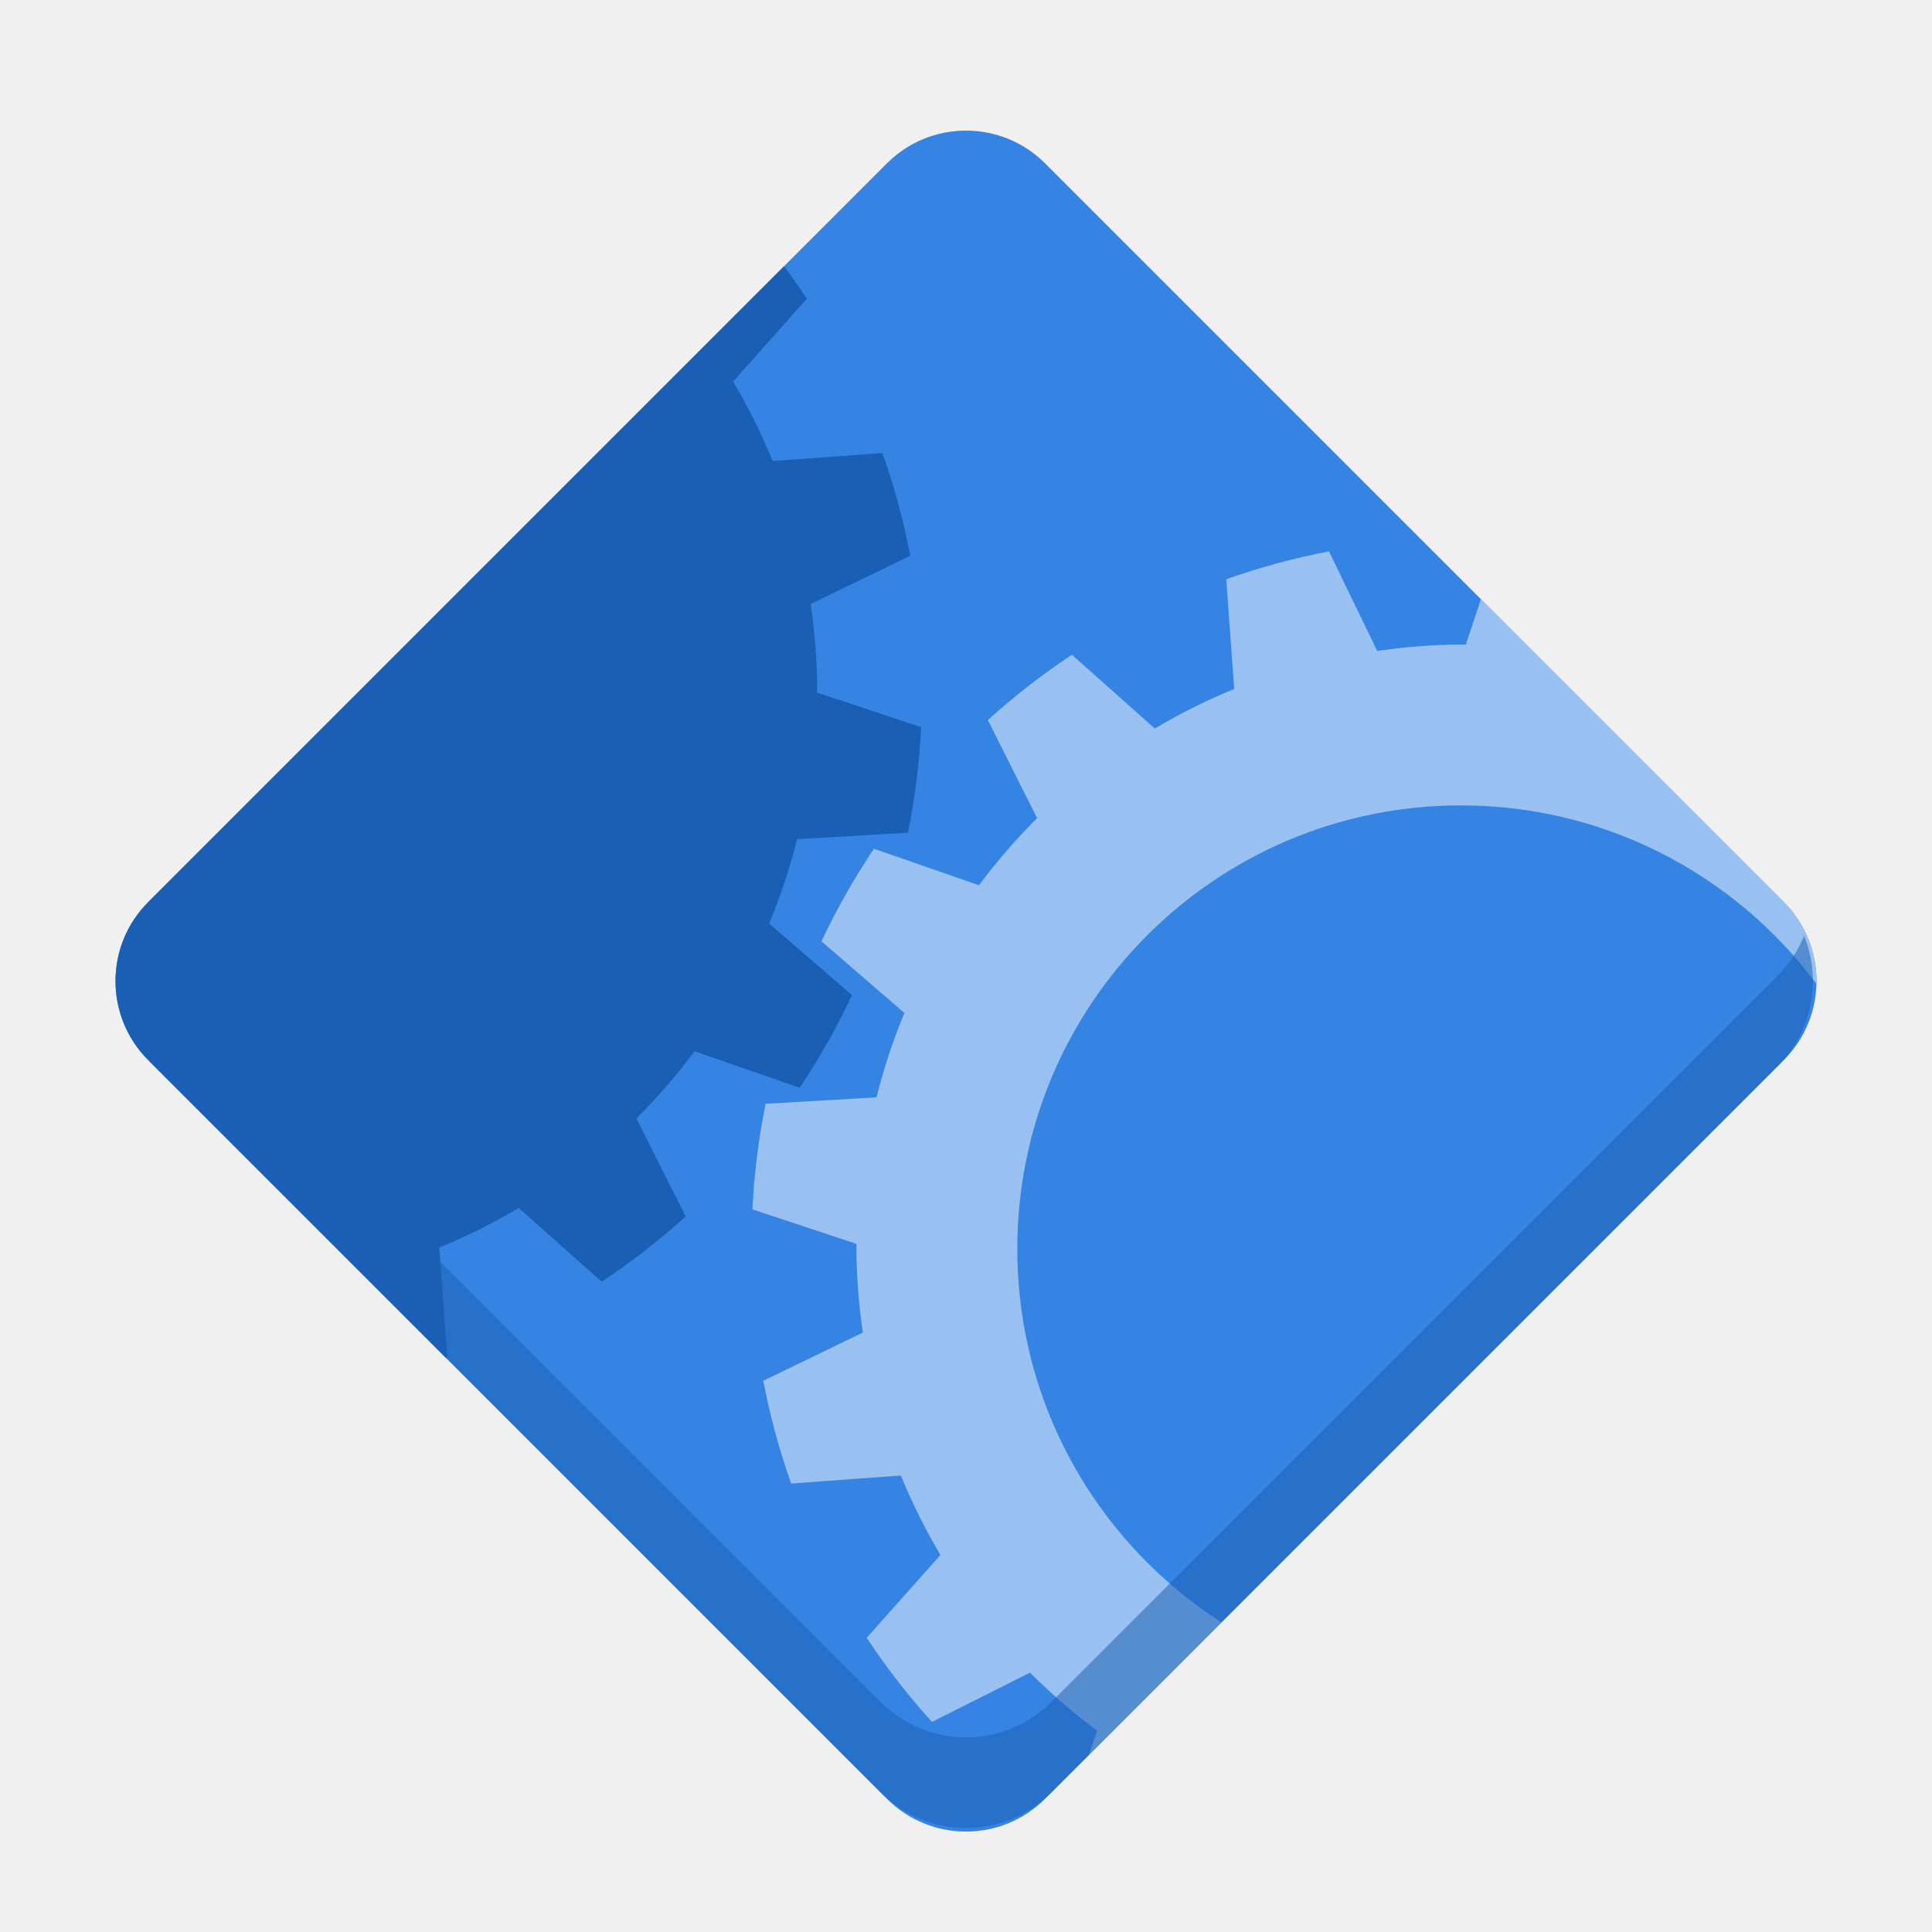
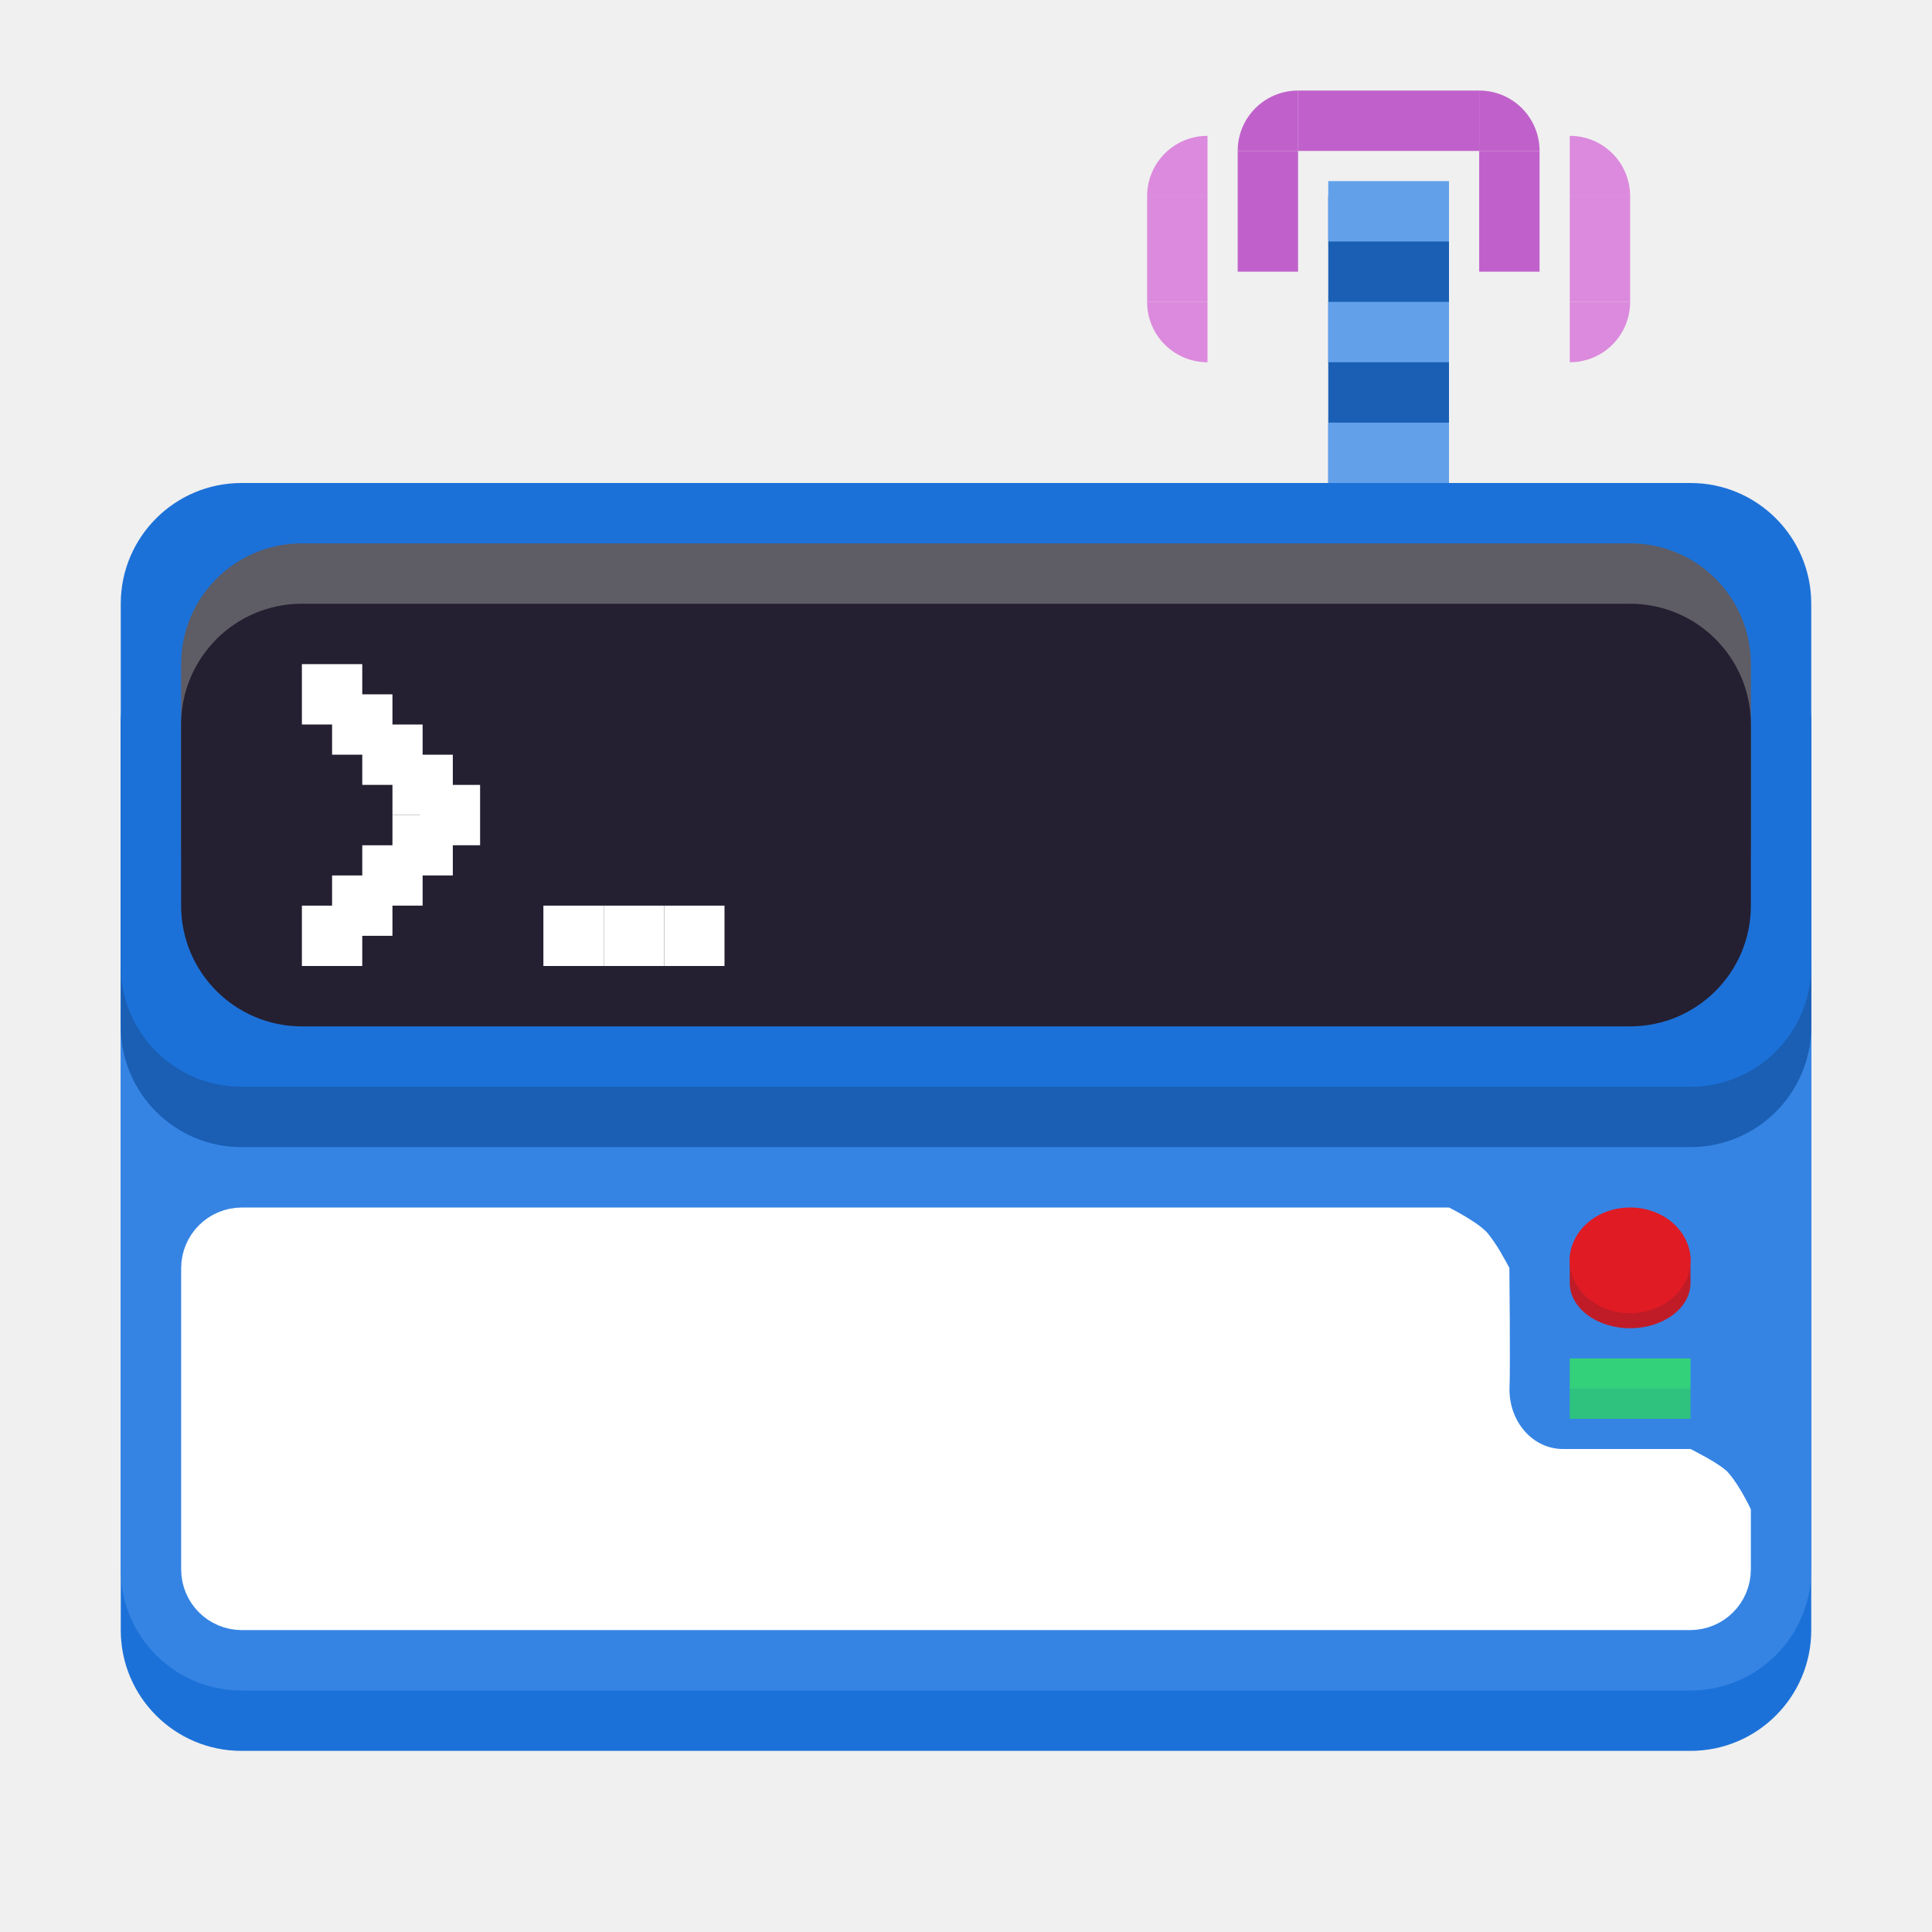
- <svg xmlns="http://www.w3.org/2000/svg" width="33.75mm" height="33.75mm" viewBox="0 0 33.75 33.75" version="1.1" id="svg974">
-   <defs id="defs968">
-     <clipPath clipPathUnits="userSpaceOnUse" id="clipPath18689">
-       <rect clip-path="none" transform="rotate(45)" ry="32" rx="32" y="123.999" x="486.037" height="362.943" width="362.943" id="rect18691" style="display:inline;opacity:1;vector-effect:none;fill:#4a86cf;fill-opacity:1;stroke:none;stroke-width:26.067;stroke-linecap:butt;stroke-linejoin:miter;stroke-miterlimit:4;stroke-dasharray:none;stroke-dashoffset:0;stroke-opacity:1;marker:none;marker-start:none;marker-mid:none;marker-end:none;paint-order:normal;enable-background:new" />
-     </clipPath>
-     <clipPath clipPathUnits="userSpaceOnUse" id="clipPath18689-3">
-       <rect clip-path="none" transform="rotate(45)" ry="32" rx="32" y="123.999" x="486.037" height="362.943" width="362.943" id="rect18691-6" style="display:inline;opacity:1;vector-effect:none;fill:#4a86cf;fill-opacity:1;stroke:none;stroke-width:26.067;stroke-linecap:butt;stroke-linejoin:miter;stroke-miterlimit:4;stroke-dasharray:none;stroke-dashoffset:0;stroke-opacity:1;marker:none;marker-start:none;marker-mid:none;marker-end:none;paint-order:normal;enable-background:new" />
-     </clipPath>
-   </defs>
-   <g id="layer1" transform="translate(-61.81982,-103.944)">
-     <g transform="matrix(0.2636723,0,0,0.2636723,61.81982,-529.397)" style="display:inline;stroke-width:0.25;enable-background:new" id="g1836">
-       <g transform="matrix(0.25,0,0,0.25,0,2295)" id="g18818" style="stroke-width:0.25">
-         <g style="stroke-width:0.27" transform="matrix(0.9260519,0,0,0.9260519,18.93073,50.87633)" id="g18590">
-           <g style="stroke-width:0.27" id="g18681" clip-path="url(#clipPath18689-3)">
-             <rect style="opacity:1;vector-effect:none;fill:#3584e4;fill-opacity:1;stroke:none;stroke-width:8.221;stroke-linecap:butt;stroke-linejoin:miter;stroke-miterlimit:4;stroke-dasharray:none;stroke-dashoffset:0;stroke-opacity:1;marker:none;marker-start:none;marker-mid:none;marker-end:none;paint-order:normal" id="rect18571" width="424" height="424" x="458.337" y="90.642" rx="10.092" ry="10.092" transform="matrix(0.6052817,0.6052817,-0.6052817,0.6052817,33.44063,99.07363)" clip-path="none" />
-             <circle style="opacity:1;vector-effect:none;fill:#f66151;fill-opacity:1;stroke:none;stroke-width:7.037;stroke-linecap:butt;stroke-linejoin:miter;stroke-miterlimit:4;stroke-dasharray:none;stroke-dashoffset:0;stroke-opacity:1;marker:none;marker-start:none;marker-mid:none;marker-end:none;paint-order:normal" id="path18706" cx="0" cy="0" r="0" transform="translate(0,-212)" />
-             <circle style="opacity:1;vector-effect:none;fill:#f66151;fill-opacity:1;stroke:none;stroke-width:7.037;stroke-linecap:butt;stroke-linejoin:miter;stroke-miterlimit:4;stroke-dasharray:none;stroke-dashoffset:0;stroke-opacity:1;marker:none;marker-start:none;marker-mid:none;marker-end:none;paint-order:normal" id="path18708" cx="0" cy="0" r="0" transform="translate(0,-212)" />
-             <path style="display:inline;opacity:1;vector-effect:none;fill:#98c1f1;fill-opacity:1;stroke:none;stroke-width:7.037;stroke-linecap:butt;stroke-linejoin:miter;stroke-miterlimit:4;stroke-dasharray:none;stroke-dashoffset:0;stroke-opacity:1;marker:none;marker-start:none;marker-mid:none;marker-end:none;paint-order:normal;enable-background:new" d="m 408.92,561.918 -9.886,29.829 a 172.971,172.971 0 0 0 -1.427,-0.071 172.971,172.971 0 0 0 -23.929,1.852 l -13.801,-28.501 a 203.293,203.293 0 0 0 -29.401,7.972 l 2.286,31.405 a 172.971,172.971 0 0 0 -22.732,11.319 l -23.718,-21.103 a 203.293,203.293 0 0 0 -24.059,18.674 l 14.099,28.073 a 172.971,172.971 0 0 0 -16.636,19.211 l -30.058,-10.448 a 203.293,203.293 0 0 0 -15.017,26.488 l 23.73,20.507 a 172.971,172.971 0 0 0 -7.985,24.143 l -31.73,1.849 a 203.293,203.293 0 0 0 -3.778,30.217 l 29.829,9.886 a 172.971,172.971 0 0 0 -0.071,1.427 172.971,172.971 0 0 0 1.852,23.929 l -28.501,13.801 a 203.293,203.293 0 0 0 7.972,29.401 l 31.405,-2.286 a 172.971,172.971 0 0 0 11.319,22.732 l -21.103,23.718 a 203.293,203.293 0 0 0 18.674,24.059 l 28.073,-14.099 a 172.971,172.971 0 0 0 19.211,16.636 l -10.448,30.058 a 203.293,203.293 0 0 0 26.488,15.017 l 20.507,-23.73 a 172.971,172.971 0 0 0 24.143,7.985 l 1.849,31.73 a 203.293,203.293 0 0 0 30.217,3.778 l 9.886,-29.829 a 172.971,172.971 0 0 0 1.427,0.071 172.971,172.971 0 0 0 23.929,-1.852 l 13.801,28.501 a 203.293,203.293 0 0 0 29.401,-7.972 l -2.286,-31.405 a 172.971,172.971 0 0 0 22.732,-11.319 l 23.718,21.103 A 203.293,203.293 0 0 0 532.96,916 l -14.099,-28.073 a 172.971,172.971 0 0 0 16.636,-19.211 l 30.058,10.448 a 203.293,203.293 0 0 0 15.017,-26.488 l -23.73,-20.507 a 172.971,172.971 0 0 0 7.985,-24.143 l 31.73,-1.849 a 203.293,203.293 0 0 0 3.778,-30.217 l -29.829,-9.886 a 172.971,172.971 0 0 0 0.071,-1.427 172.971,172.971 0 0 0 -1.852,-23.929 l 28.501,-13.801 a 203.293,203.293 0 0 0 -7.972,-29.401 l -31.405,2.286 a 172.971,172.971 0 0 0 -11.319,-22.732 l 21.103,-23.718 a 203.293,203.293 0 0 0 -18.674,-24.059 l -28.073,14.099 a 172.971,172.971 0 0 0 -19.211,-16.636 l 10.448,-30.058 A 203.293,203.293 0 0 0 485.636,581.681 l -20.507,23.73 a 172.971,172.971 0 0 0 -24.143,-7.985 l -1.849,-31.73 a 203.293,203.293 0 0 0 -30.217,-3.778 z M 397.607,637.722 A 126.926,126.926 0 0 1 524.532,764.647 126.926,126.926 0 0 1 397.607,891.572 126.926,126.926 0 0 1 270.682,764.647 126.926,126.926 0 0 1 397.607,637.722 Z" id="path18717-4" />
-             <path id="path18758" d="m 51.748,401.284 -9.886,29.829 c -0.476,-0.026 -0.951,-0.05 -1.427,-0.071 -8.01,0.062 -16.005,0.681 -23.929,1.852 L 2.706,404.392 c -9.986,1.918 -19.814,4.583 -29.401,7.972 l 2.286,31.405 c -7.844,3.211 -15.442,6.994 -22.732,11.319 l -23.718,-21.103 c -8.475,5.614 -16.518,11.857 -24.059,18.674 l 14.099,28.073 c -6.009,5.987 -11.569,12.408 -16.636,19.211 l -30.058,-10.448 c -5.661,8.442 -10.68,17.296 -15.017,26.488 l 23.73,20.507 c -3.25,7.841 -5.919,15.91 -7.985,24.143 l -31.73,1.849 c -2.013,9.964 -3.276,20.064 -3.778,30.217 l 29.829,9.886 c -0.026,0.476 -0.05,0.951 -0.071,1.427 0.062,8.01 0.681,16.005 1.852,23.929 l -28.501,13.801 c 1.918,9.986 4.583,19.814 7.972,29.401 l 31.405,-2.286 c 3.211,7.844 6.994,15.442 11.319,22.732 l -21.103,23.718 c 5.614,8.475 11.857,16.518 18.674,24.059 l 28.073,-14.099 c 5.987,6.009 12.408,11.569 19.211,16.636 l -10.448,30.058 c 8.442,5.661 17.296,10.68 26.488,15.017 l 20.507,-23.73 c 7.841,3.25 15.91,5.919 24.143,7.985 l 1.849,31.73 c 9.964,2.013 20.064,3.276 30.217,3.778 l 9.886,-29.829 c 0.476,0.026 0.951,0.05 1.427,0.071 8.01,-0.062 16.005,-0.681 23.929,-1.852 l 13.801,28.501 c 9.986,-1.918 19.814,-4.583 29.401,-7.972 l -2.286,-31.405 c 7.844,-3.211 15.442,-6.994 22.732,-11.319 l 23.718,21.103 c 8.475,-5.614 16.518,-11.857 24.059,-18.674 l -14.099,-28.073 c 6.009,-5.987 11.569,-12.408 16.636,-19.211 l 30.058,10.448 c 5.661,-8.442 10.68,-17.296 15.017,-26.488 l -23.73,-20.507 c 3.25,-7.841 5.919,-15.91 7.985,-24.143 l 31.73,-1.849 c 2.013,-9.964 3.276,-20.064 3.778,-30.217 l -29.829,-9.886 c 0.026,-0.476 0.05,-0.951 0.071,-1.427 -0.062,-8.01 -0.681,-16.005 -1.852,-23.929 l 28.501,-13.801 c -1.918,-9.986 -4.583,-19.814 -7.972,-29.401 l -31.405,2.286 c -3.211,-7.844 -6.994,-15.442 -11.319,-22.732 l 21.103,-23.718 c -5.614,-8.475 -11.857,-16.518 -18.674,-24.059 l -28.073,14.099 c -5.987,-6.009 -12.408,-11.569 -19.211,-16.636 l 10.448,-30.058 c -8.442,-5.661 -17.296,-10.68 -26.488,-15.017 l -20.507,23.73 c -7.841,-3.25 -15.91,-5.919 -24.143,-7.985 l -1.849,-31.73 c -9.964,-2.013 -20.064,-3.276 -30.217,-3.778 z" style="display:inline;opacity:1;vector-effect:none;fill:#1a5fb4;fill-opacity:1;stroke:none;stroke-width:7.037;stroke-linecap:butt;stroke-linejoin:miter;stroke-miterlimit:4;stroke-dasharray:none;stroke-dashoffset:0;stroke-opacity:1;marker:none;marker-start:none;marker-mid:none;marker-end:none;paint-order:normal;enable-background:new" />
-           </g>
-         </g>
-         <path style="display:inline;opacity:0.534;vector-effect:none;fill:#1a5fb4;fill-opacity:1;stroke:none;stroke-width:1.629;stroke-linecap:butt;stroke-linejoin:miter;stroke-miterlimit:4;stroke-dasharray:none;stroke-dashoffset:0;stroke-opacity:1;marker:none;marker-start:none;marker-mid:none;marker-end:none;paint-order:normal;enable-background:new" clip-path="none" d="m 8.477,2676 c -1.171,2.887 -0.583,6.308 1.766,8.656 l 48.102,48.102 c 3.134,3.134 8.179,3.134 11.312,0 l 48.102,-48.102 c 2.348,-2.348 2.937,-5.77 1.766,-8.656 -0.392,0.966 -0.98,1.871 -1.766,2.656 l -48.102,48.102 c -3.134,3.134 -8.179,3.134 -11.312,0 L 10.242,2678.656 C 9.457,2677.871 8.868,2676.965 8.477,2676 Z" transform="matrix(4,0,0,4,0,-10028)" id="rect18571-6" />
-       </g>
-       <rect y="2402" x="-1.5000001e-06" height="128" width="128" id="rect9125-7-2" style="display:inline;opacity:1;vector-effect:none;fill:none;fill-opacity:1;stroke:none;stroke-width:1.25;stroke-linecap:butt;stroke-linejoin:miter;stroke-miterlimit:4;stroke-dasharray:none;stroke-dashoffset:0;stroke-opacity:1;marker:none;marker-start:none;marker-mid:none;marker-end:none;paint-order:normal;enable-background:new" />
+ <svg xmlns="http://www.w3.org/2000/svg" height="128px" viewBox="0 0 128 128" width="128px">
+   <clipPath id="a">
+     <path d="m 13 81 h 102 v 26 h -102 z m 0 0" />
+   </clipPath>
+   <clipPath id="b">
+     <path d="m 7 75 h 114 v 38 h -114 z m 89 5 s 1.73 0.871 2.398 1.539 c 0.664 0.664 1.602 2.461 1.602 2.461 s 0.07 6.496 0.008 8.086 c 0.012 2.168 1.578 3.914 3.539 3.914 h 8.453 s 2 1 2.523 1.594 c 0.777 0.887 1.477 2.406 1.477 2.406 c 0 -2 0.008 -5.746 0.008 -7.914 v -8.172 c 0 -2.168 -1.578 -3.914 -3.539 -3.914 z m 0 0" />
+   </clipPath>
+   <clipPath id="c">
+     <path d="m 7 75 h 114 v 38 h -114 z m 0 0" />
+   </clipPath>
+   <clipPath id="d">
+     <path d="m 7 75 h 114 v 38 h -114 z m 89 5 s 1.73 0.871 2.398 1.539 c 0.664 0.664 1.602 2.461 1.602 2.461 s 0.07 6.496 0.008 8.086 c 0.012 2.168 1.578 3.914 3.539 3.914 h 8.453 s 2 1 2.523 1.594 c 0.777 0.887 1.477 2.406 1.477 2.406 c 0 -2 0.008 -5.746 0.008 -7.914 v -8.172 c 0 -2.168 -1.578 -3.914 -3.539 -3.914 z m 0 0" />
+   </clipPath>
+   <path d="m 16 40 h 96 c 4.418 0 8 3.582 8 8 v 60 c 0 4.418 -3.582 8 -8 8 h -96 c -4.418 0 -8 -3.582 -8 -8 v -60 c 0 -4.418 3.582 -8 8 -8 z m 0 0" fill="#1c71d8" />
+   <path d="m 16 48 h 96 c 4.418 0 8 3.582 8 8 v 48 c 0 4.418 -3.582 8 -8 8 h -96 c -4.418 0 -8 -3.582 -8 -8 v -48 c 0 -4.418 3.582 -8 8 -8 z m 0 0" fill="#3584e4" />
+   <g clip-path="url(#a)">
+     <g clip-path="url(#b)">
+       <path d="m 16.027 81.539 h 95.945 c 1.379 0 2.488 1.109 2.488 2.488 v 19.945 c 0 1.379 -1.109 2.488 -2.488 2.488 h -95.945 c -1.379 0 -2.488 -1.109 -2.488 -2.488 v -19.945 c 0 -1.379 1.109 -2.488 2.488 -2.488 z m 0 0" fill="#ffffff" />
    </g>
  </g>
+   <g clip-path="url(#c)">
+     <g clip-path="url(#d)">
+       <path d="m -430.43 248.617 h 95.945 c 1.379 0 2.488 1.109 2.488 2.488 v 19.945 c 0 1.379 -1.109 2.488 -2.488 2.488 h -95.945 c -1.379 0 -2.488 -1.109 -2.488 -2.488 v -19.945 c 0 -1.379 1.109 -2.488 2.488 -2.488 z m 0 0" fill="none" stroke="#ffffff" stroke-width="3.076" transform="matrix(1 0 0 1 446.4578 -167.0778)" />
+     </g>
+   </g>
+   <path d="m 16 40 h 96 c 4.418 0 8 3.582 8 8 v 20 c 0 4.418 -3.582 8 -8 8 h -96 c -4.418 0 -8 -3.582 -8 -8 v -20 c 0 -4.418 3.582 -8 8 -8 z m 0 0" fill="#1a5fb4" />
+   <path d="m 16 32 h 96 c 4.418 0 8 3.582 8 8 v 24 c 0 4.418 -3.582 8 -8 8 h -96 c -4.418 0 -8 -3.582 -8 -8 v -24 c 0 -4.418 3.582 -8 8 -8 z m 0 0" fill="#1c71d8" />
+   <path d="m 20 36 h 88 c 4.418 0 8 3.582 8 8 v 12 c 0 4.418 -3.582 8 -8 8 h -88 c -4.418 0 -8 -3.582 -8 -8 v -12 c 0 -4.418 3.582 -8 8 -8 z m 0 0" fill="#5e5c64" />
+   <path d="m 20 40 h 88 c 4.418 0 8 3.582 8 8 v 12 c 0 4.418 -3.582 8 -8 8 h -88 c -4.418 0 -8 -3.582 -8 -8 v -12 c 0 -4.418 3.582 -8 8 -8 z m 0 0" fill="#241f31" />
+   <g fill="#ffffff" stroke="#ffffff" stroke-width="1.616">
+     <path d="m 26.809 54.809 h 2.383 v 2.383 h -2.383 z m 0 0" />
+     <path d="m 26.809 50.809 h 2.383 v 2.383 h -2.383 z m 0 0" />
+     <path d="m 28.617 52.809 h 2.383 v 2.383 h -2.383 z m 0 0" />
+     <path d="m 24.809 56.809 h 2.383 v 2.383 h -2.383 z m 0 0" />
+     <path d="m 22.809 58.809 h 2.383 v 2.383 h -2.383 z m 0 0" />
+     <path d="m 20.809 60.809 h 2.383 v 2.383 h -2.383 z m 0 0" />
+     <path d="m 24.809 48.809 h 2.383 v 2.383 h -2.383 z m 0 0" />
+     <path d="m 22.809 46.809 h 2.383 v 2.383 h -2.383 z m 0 0" />
+     <path d="m 20.809 44.809 h 2.383 v 2.383 h -2.383 z m 0 0" />
+     <path d="m 36.809 60.809 h 2.383 v 2.383 h -2.383 z m 0 0" />
+     <path d="m 40.809 60.809 h 2.383 v 2.383 h -2.383 z m 0 0" />
+     <path d="m 44.809 60.809 h 2.383 v 2.383 h -2.383 z m 0 0" />
+   </g>
+   <path d="m 108 80.426 c 2.211 0 4 1.344 4 3 v 1.574 c 0 1.656 -1.789 3 -4 3 s -4 -1.344 -4 -3 v -1.574 c 0 -1.656 1.789 -3 4 -3 z m 0 0" fill="#c01c28" />
+   <path d="m 108 80 c 2.211 0 4 1.566 4 3.5 s -1.789 3.5 -4 3.5 s -4 -1.566 -4 -3.5 s 1.789 -3.5 4 -3.5 z m 0 0" fill="#e01b24" />
+   <path d="m 104 92 h 8 v 2 h -8 z m 0 0" fill="#2ec27e" />
+   <path d="m 104 90 h 8 v 2 h -8 z m 0 0" fill="#33d17a" />
+   <path d="m 88 13 h 8 v 19 h -8 z m 0 0" fill="#1a5fb4" />
+   <path d="m 88 28 h 8 v 4 h -8 z m 0 0" fill="#62a0ea" />
+   <path d="m 88 20 h 8 v 4 h -8 z m 0 0" fill="#62a0ea" />
+   <path d="m 88 12 h 8 v 4 h -8 z m 0 0" fill="#62a0ea" />
+   <path d="m 82 10 h 4 v 8 h -4 z m 0 0" fill="#c061cb" />
+   <path d="m 86 6 c -2.215 0 -4 1.785 -4 4 h 4 z m 0 0" fill="#c061cb" />
+   <path d="m 86 6 h 12 v 4 h -12 z m 0 0" fill="#c061cb" />
+   <path d="m 98 6 c 2.215 0 4 1.785 4 4 h -4 z m 0 0" fill="#c061cb" />
+   <path d="m 98 10 h 4 v 8 h -4 z m 0 0" fill="#c061cb" />
+   <path d="m 76 13 h 4 v 7 h -4 z m 0 0" fill="#dc8add" />
+   <path d="m 80 24 c -2.215 0 -4 -1.785 -4 -4 h 4 z m 0 0" fill="#dc8add" />
+   <path d="m 108 13 h -4 v 7 h 4 z m 0 0" fill="#dc8add" />
+   <path d="m 104 24 c 2.215 0 4 -1.785 4 -4 h -4 z m 0 0" fill="#dc8add" />
+   <path d="m 80 9 c -2.215 0 -4 1.785 -4 4 h 4 z m 0 0" fill="#dc8add" />
+   <path d="m 104 9 c 2.215 0 4 1.785 4 4 h -4 z m 0 0" fill="#dc8add" />
</svg>
